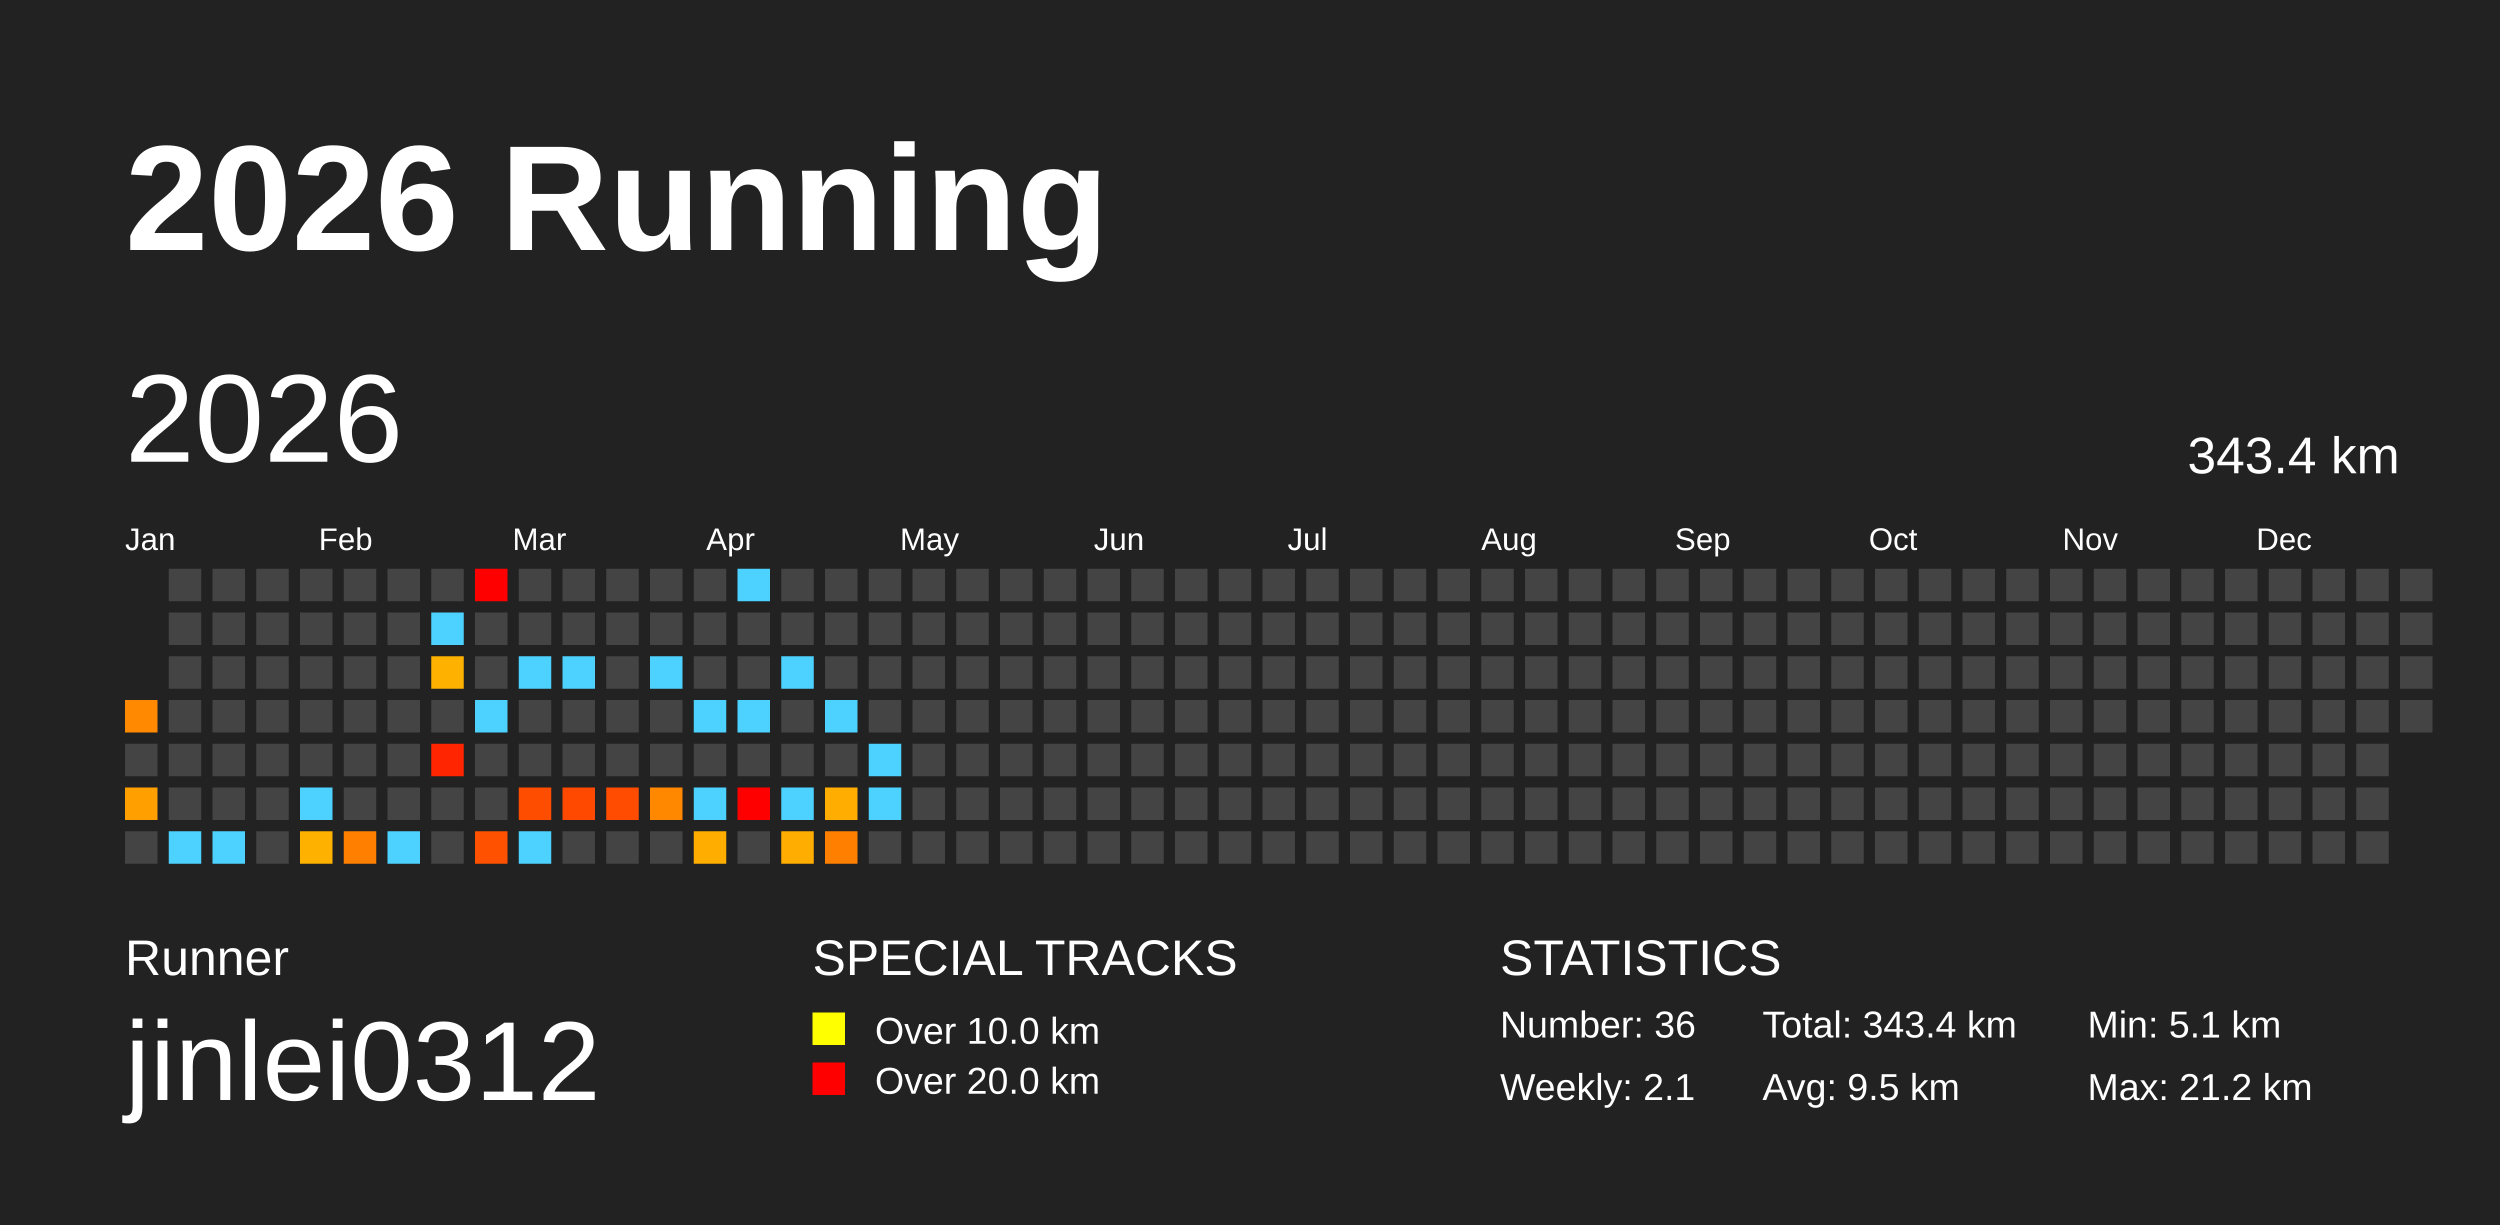
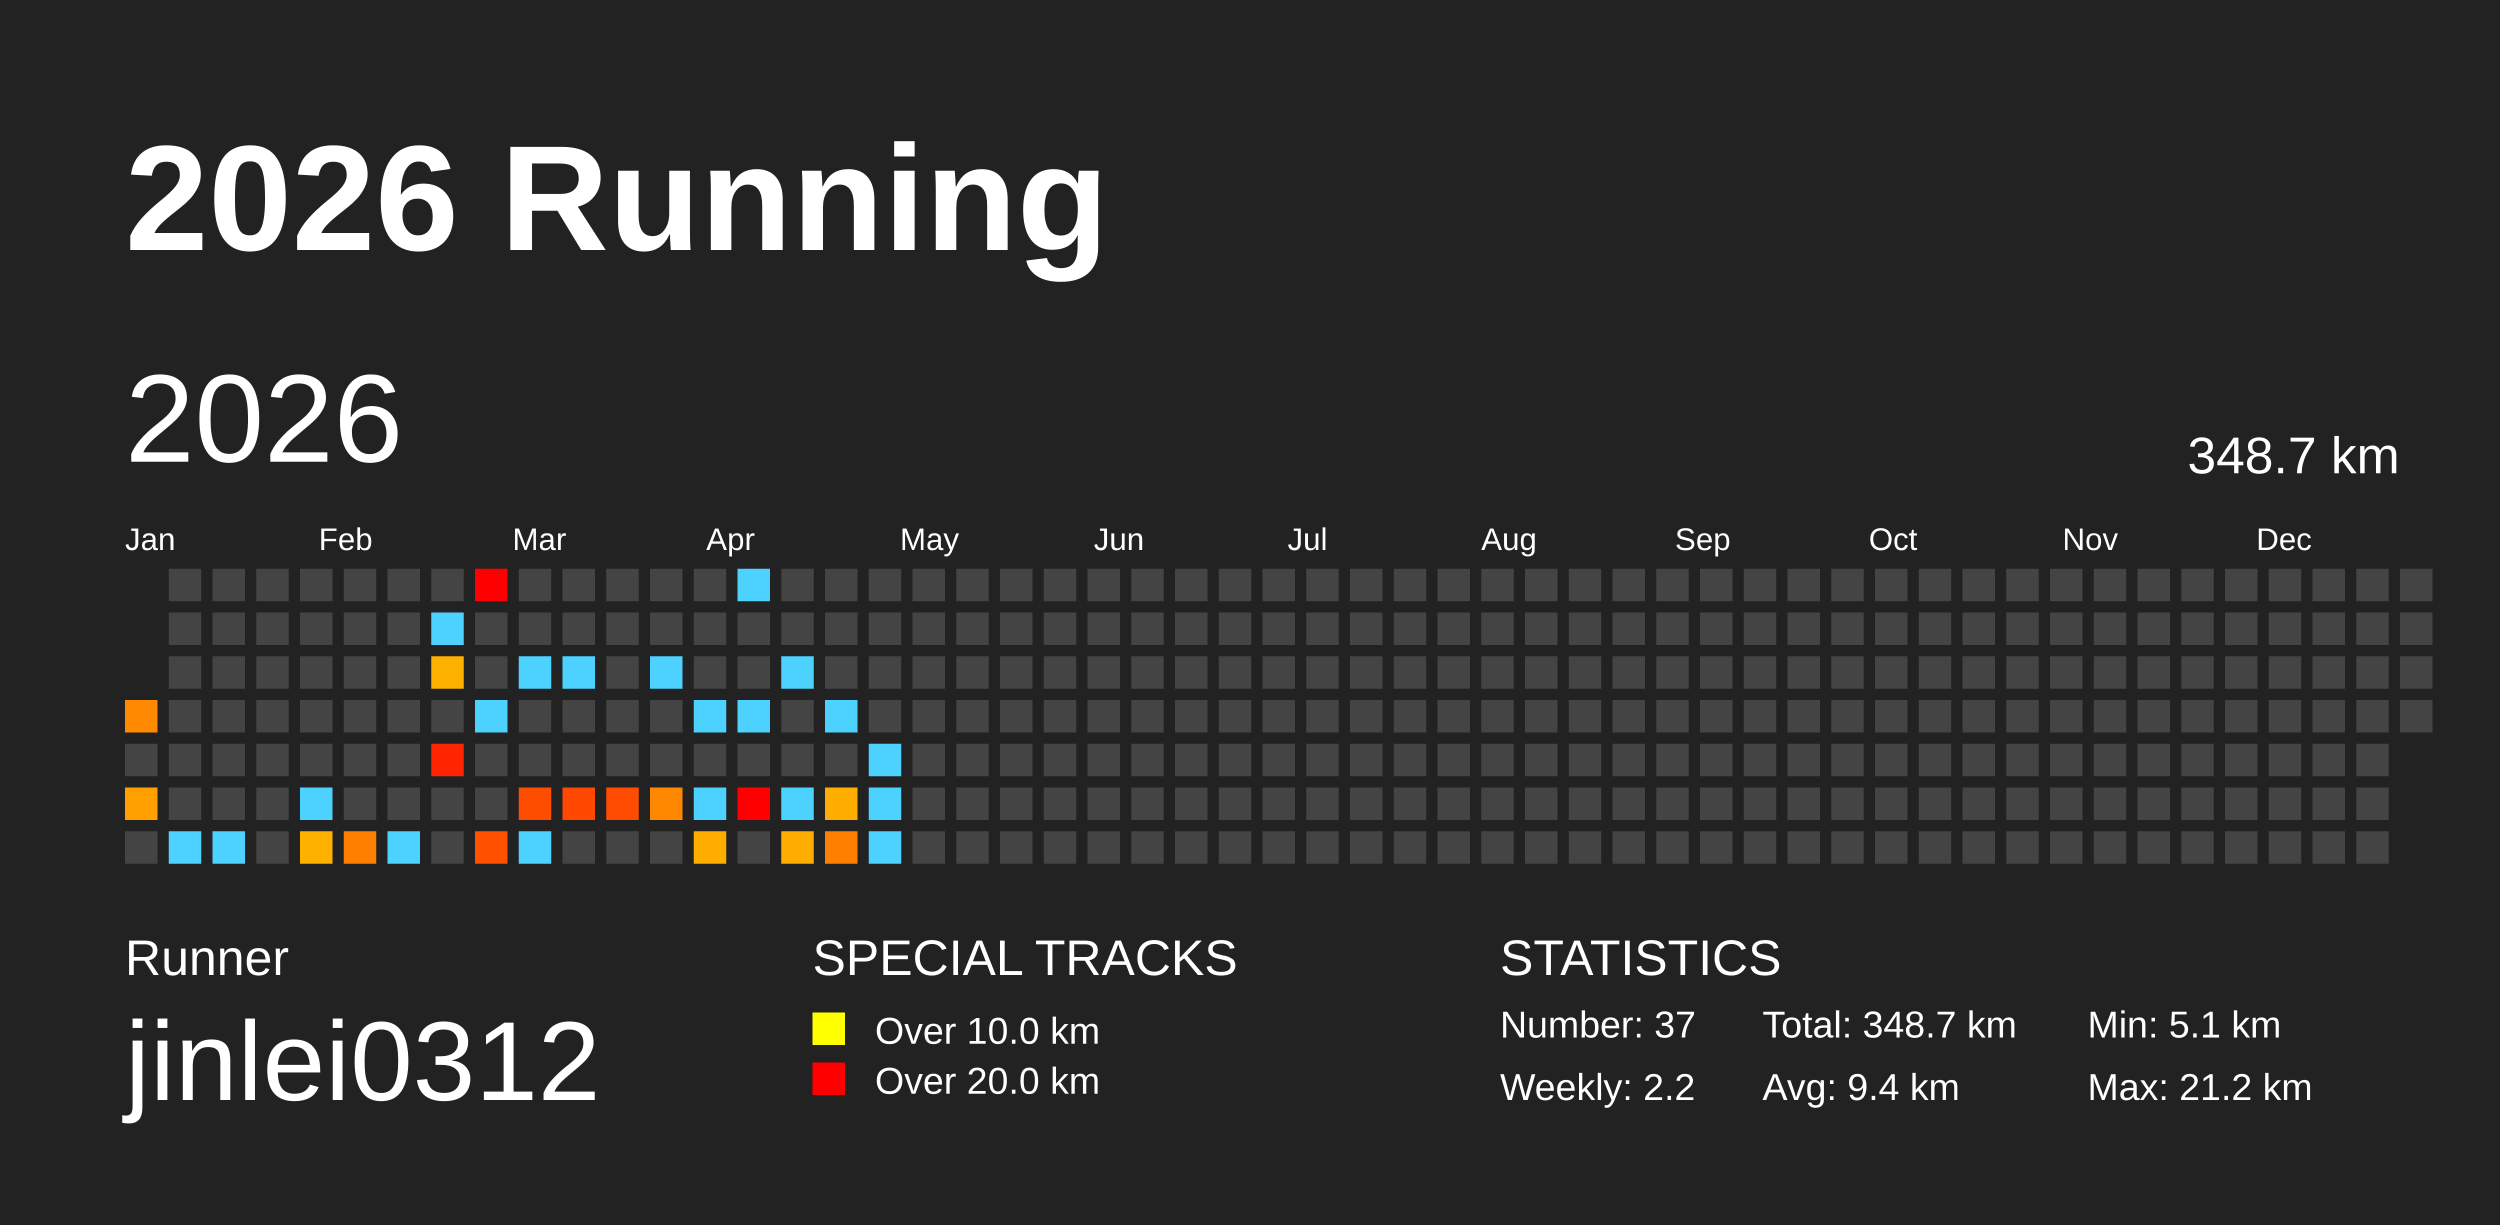
<svg xmlns="http://www.w3.org/2000/svg" baseProfile="full" height="98mm" version="1.1" viewBox="0,0,200,98" width="200mm">
  <defs />
  <rect fill="#222222" height="98" width="200" x="0" y="0" />
  <text fill="#FFFFFF" style="font-size:12px; font-family:Arial; font-weight:bold;" x="10" y="20">2026 Running</text>
  <text fill="#FFFFFF" style="font-size:4px; font-family:Arial" x="10" y="78">Runner</text>
  <text fill="#FFFFFF" style="font-size:9px; font-family:Arial" x="10" y="88">jinlei0312</text>
  <text fill="#FFFFFF" style="font-size:4px; font-family:Arial" x="65" y="78">SPECIAL TRACKS</text>
  <rect fill="yellow" height="2.6" width="2.6" x="65" y="81" />
  <text fill="#FFFFFF" style="font-size:3px; font-family:Arial" x="70" y="83.5">Over 10.0 km</text>
  <rect fill="red" height="2.6" width="2.6" x="65" y="85" />
  <text fill="#FFFFFF" style="font-size:3px; font-family:Arial" x="70" y="87.5">Over 20.0 km</text>
  <text fill="#FFFFFF" style="font-size:4px; font-family:Arial" x="120" y="78">STATISTICS</text>
-   <text fill="#FFFFFF" style="font-size:3px; font-family:Arial" x="120" y="83">Number: 36</text>
-   <text fill="#FFFFFF" style="font-size:3px; font-family:Arial" x="120" y="88">Weekly: 2.1</text>
-   <text fill="#FFFFFF" style="font-size:3px; font-family:Arial" x="141" y="83">Total: 343.4 km</text>
-   <text fill="#FFFFFF" style="font-size:3px; font-family:Arial" x="141" y="88">Avg: 9.5 km</text>
+   <text fill="#FFFFFF" style="font-size:3px; font-family:Arial" x="120" y="83">Number: 37</text>
+   <text fill="#FFFFFF" style="font-size:3px; font-family:Arial" x="120" y="88">Weekly: 2.2</text>
+   <text fill="#FFFFFF" style="font-size:3px; font-family:Arial" x="141" y="83">Total: 348.7 km</text>
+   <text fill="#FFFFFF" style="font-size:3px; font-family:Arial" x="141" y="88">Avg: 9.4 km</text>
  <text fill="#FFFFFF" style="font-size:3px; font-family:Arial" x="167" y="83">Min: 5.1 km</text>
  <text fill="#FFFFFF" style="font-size:3px; font-family:Arial" x="167" y="88">Max: 21.2 km</text>
  <text dominant-baseline="hanging" fill="#FFFFFF" style="font-size:10.0px; font-family:Arial;" x="10" y="30">2026</text>
-   <text dominant-baseline="hanging" fill="#FFFFFF" style="font-size:4.125px; font-family:Arial;" x="175" y="35">343.4 km</text>
+   <text dominant-baseline="hanging" fill="#FFFFFF" style="font-size:4.125px; font-family:Arial;" x="175" y="35">348.7 km</text>
  <text fill="#FFFFFF" style="font-size:2.5px; font-family:Arial" x="10.0" y="44">Jan</text>
  <text fill="#FFFFFF" style="font-size:2.5px; font-family:Arial" x="25.5" y="44">Feb</text>
  <text fill="#FFFFFF" style="font-size:2.5px; font-family:Arial" x="41.0" y="44">Mar</text>
  <text fill="#FFFFFF" style="font-size:2.5px; font-family:Arial" x="56.5" y="44">Apr</text>
  <text fill="#FFFFFF" style="font-size:2.5px; font-family:Arial" x="72.0" y="44">May</text>
  <text fill="#FFFFFF" style="font-size:2.5px; font-family:Arial" x="87.5" y="44">Jun</text>
  <text fill="#FFFFFF" style="font-size:2.5px; font-family:Arial" x="103.0" y="44">Jul</text>
  <text fill="#FFFFFF" style="font-size:2.5px; font-family:Arial" x="118.5" y="44">Aug</text>
  <text fill="#FFFFFF" style="font-size:2.5px; font-family:Arial" x="134.0" y="44">Sep</text>
  <text fill="#FFFFFF" style="font-size:2.5px; font-family:Arial" x="149.5" y="44">Oct</text>
  <text fill="#FFFFFF" style="font-size:2.5px; font-family:Arial" x="165.0" y="44">Nov</text>
  <text fill="#FFFFFF" style="font-size:2.5px; font-family:Arial" x="180.5" y="44">Dec</text>
  <rect fill="#ff8900" height="2.6" width="2.6" x="10.0" y="56.0" />
  <rect fill="#444444" height="2.6" width="2.6" x="10.0" y="59.5" />
  <rect fill="#ffa000" height="2.6" width="2.6" x="10.0" y="63.0" />
  <rect fill="#444444" height="2.6" width="2.6" x="10.0" y="66.5" />
  <rect fill="#444444" height="2.6" width="2.6" x="13.5" y="45.5" />
  <rect fill="#444444" height="2.6" width="2.6" x="13.5" y="49.0" />
  <rect fill="#444444" height="2.6" width="2.6" x="13.5" y="52.5" />
  <rect fill="#444444" height="2.6" width="2.6" x="13.5" y="56.0" />
  <rect fill="#444444" height="2.6" width="2.6" x="13.5" y="59.5" />
  <rect fill="#444444" height="2.6" width="2.6" x="13.5" y="63.0" />
  <rect fill="#4dd2ff" height="2.6" width="2.6" x="13.5" y="66.5" />
  <rect fill="#444444" height="2.6" width="2.6" x="17.0" y="45.5" />
  <rect fill="#444444" height="2.6" width="2.6" x="17.0" y="49.0" />
  <rect fill="#444444" height="2.6" width="2.6" x="17.0" y="52.5" />
  <rect fill="#444444" height="2.6" width="2.6" x="17.0" y="56.0" />
  <rect fill="#444444" height="2.6" width="2.6" x="17.0" y="59.5" />
  <rect fill="#444444" height="2.6" width="2.6" x="17.0" y="63.0" />
  <rect fill="#4dd2ff" height="2.6" width="2.6" x="17.0" y="66.5" />
  <rect fill="#444444" height="2.6" width="2.6" x="20.5" y="45.5" />
  <rect fill="#444444" height="2.6" width="2.6" x="20.5" y="49.0" />
  <rect fill="#444444" height="2.6" width="2.6" x="20.5" y="52.5" />
  <rect fill="#444444" height="2.6" width="2.6" x="20.5" y="56.0" />
  <rect fill="#444444" height="2.6" width="2.6" x="20.5" y="59.5" />
  <rect fill="#444444" height="2.6" width="2.6" x="20.5" y="63.0" />
  <rect fill="#444444" height="2.6" width="2.6" x="20.5" y="66.5" />
  <rect fill="#444444" height="2.6" width="2.6" x="24.0" y="45.5" />
  <rect fill="#444444" height="2.6" width="2.6" x="24.0" y="49.0" />
  <rect fill="#444444" height="2.6" width="2.6" x="24.0" y="52.5" />
  <rect fill="#444444" height="2.6" width="2.6" x="24.0" y="56.0" />
  <rect fill="#444444" height="2.6" width="2.6" x="24.0" y="59.5" />
  <rect fill="#4dd2ff" height="2.6" width="2.6" x="24.0" y="63.0" />
  <rect fill="#ffb100" height="2.6" width="2.6" x="24.0" y="66.5" />
  <rect fill="#444444" height="2.6" width="2.6" x="27.5" y="45.5" />
  <rect fill="#444444" height="2.6" width="2.6" x="27.5" y="49.0" />
  <rect fill="#444444" height="2.6" width="2.6" x="27.5" y="52.5" />
  <rect fill="#444444" height="2.6" width="2.6" x="27.5" y="56.0" />
  <rect fill="#444444" height="2.6" width="2.6" x="27.5" y="59.5" />
  <rect fill="#444444" height="2.6" width="2.6" x="27.5" y="63.0" />
  <rect fill="#ff8000" height="2.6" width="2.6" x="27.5" y="66.5" />
  <rect fill="#444444" height="2.6" width="2.6" x="31.0" y="45.5" />
  <rect fill="#444444" height="2.6" width="2.6" x="31.0" y="49.0" />
  <rect fill="#444444" height="2.6" width="2.6" x="31.0" y="52.5" />
  <rect fill="#444444" height="2.6" width="2.6" x="31.0" y="56.0" />
  <rect fill="#444444" height="2.6" width="2.6" x="31.0" y="59.5" />
  <rect fill="#444444" height="2.6" width="2.6" x="31.0" y="63.0" />
  <rect fill="#4dd2ff" height="2.6" width="2.6" x="31.0" y="66.5" />
  <rect fill="#444444" height="2.6" width="2.6" x="34.5" y="45.5" />
  <rect fill="#4dd2ff" height="2.6" width="2.6" x="34.5" y="49.0" />
  <rect fill="#ffb100" height="2.6" width="2.6" x="34.5" y="52.5" />
  <rect fill="#444444" height="2.6" width="2.6" x="34.5" y="56.0" />
  <rect fill="#ff2500" height="2.6" width="2.6" x="34.5" y="59.5" />
  <rect fill="#444444" height="2.6" width="2.6" x="34.5" y="63.0" />
  <rect fill="#444444" height="2.6" width="2.6" x="34.5" y="66.5" />
  <rect fill="red" height="2.6" width="2.6" x="38.0" y="45.5" />
  <rect fill="#444444" height="2.6" width="2.6" x="38.0" y="49.0" />
  <rect fill="#444444" height="2.6" width="2.6" x="38.0" y="52.5" />
  <rect fill="#4dd2ff" height="2.6" width="2.6" x="38.0" y="56.0" />
  <rect fill="#444444" height="2.6" width="2.6" x="38.0" y="59.5" />
  <rect fill="#444444" height="2.6" width="2.6" x="38.0" y="63.0" />
  <rect fill="#ff5100" height="2.6" width="2.6" x="38.0" y="66.5" />
  <rect fill="#444444" height="2.6" width="2.6" x="41.5" y="45.5" />
  <rect fill="#444444" height="2.6" width="2.6" x="41.5" y="49.0" />
  <rect fill="#4dd2ff" height="2.6" width="2.6" x="41.5" y="52.5" />
  <rect fill="#444444" height="2.6" width="2.6" x="41.5" y="56.0" />
  <rect fill="#444444" height="2.6" width="2.6" x="41.5" y="59.5" />
  <rect fill="#ff4d00" height="2.6" width="2.6" x="41.5" y="63.0" />
  <rect fill="#4dd2ff" height="2.6" width="2.6" x="41.5" y="66.5" />
  <rect fill="#444444" height="2.6" width="2.6" x="45.0" y="45.5" />
  <rect fill="#444444" height="2.6" width="2.6" x="45.0" y="49.0" />
  <rect fill="#4dd2ff" height="2.6" width="2.6" x="45.0" y="52.5" />
  <rect fill="#444444" height="2.6" width="2.6" x="45.0" y="56.0" />
  <rect fill="#444444" height="2.6" width="2.6" x="45.0" y="59.5" />
  <rect fill="#ff4800" height="2.6" width="2.6" x="45.0" y="63.0" />
  <rect fill="#444444" height="2.6" width="2.6" x="45.0" y="66.5" />
  <rect fill="#444444" height="2.6" width="2.6" x="48.5" y="45.5" />
  <rect fill="#444444" height="2.6" width="2.6" x="48.5" y="49.0" />
  <rect fill="#444444" height="2.6" width="2.6" x="48.5" y="52.5" />
  <rect fill="#444444" height="2.6" width="2.6" x="48.5" y="56.0" />
  <rect fill="#444444" height="2.6" width="2.6" x="48.5" y="59.5" />
  <rect fill="#ff4c00" height="2.6" width="2.6" x="48.5" y="63.0" />
  <rect fill="#444444" height="2.6" width="2.6" x="48.5" y="66.5" />
  <rect fill="#444444" height="2.6" width="2.6" x="52.0" y="45.5" />
  <rect fill="#444444" height="2.6" width="2.6" x="52.0" y="49.0" />
  <rect fill="#4dd2ff" height="2.6" width="2.6" x="52.0" y="52.5" />
  <rect fill="#444444" height="2.6" width="2.6" x="52.0" y="56.0" />
  <rect fill="#444444" height="2.6" width="2.6" x="52.0" y="59.5" />
  <rect fill="#ff8800" height="2.6" width="2.6" x="52.0" y="63.0" />
  <rect fill="#444444" height="2.6" width="2.6" x="52.0" y="66.5" />
  <rect fill="#444444" height="2.6" width="2.6" x="55.5" y="45.5" />
  <rect fill="#444444" height="2.6" width="2.6" x="55.5" y="49.0" />
  <rect fill="#444444" height="2.6" width="2.6" x="55.5" y="52.5" />
  <rect fill="#4dd2ff" height="2.6" width="2.6" x="55.5" y="56.0" />
  <rect fill="#444444" height="2.6" width="2.6" x="55.5" y="59.5" />
  <rect fill="#4dd2ff" height="2.6" width="2.6" x="55.5" y="63.0" />
  <rect fill="#ffae00" height="2.6" width="2.6" x="55.5" y="66.5" />
  <rect fill="#4dd2ff" height="2.6" width="2.6" x="59.0" y="45.5" />
  <rect fill="#444444" height="2.6" width="2.6" x="59.0" y="49.0" />
  <rect fill="#444444" height="2.6" width="2.6" x="59.0" y="52.5" />
  <rect fill="#4dd2ff" height="2.6" width="2.6" x="59.0" y="56.0" />
  <rect fill="#444444" height="2.6" width="2.6" x="59.0" y="59.5" />
  <rect fill="red" height="2.6" width="2.6" x="59.0" y="63.0" />
  <rect fill="#444444" height="2.6" width="2.6" x="59.0" y="66.5" />
  <rect fill="#444444" height="2.6" width="2.6" x="62.5" y="45.5" />
  <rect fill="#444444" height="2.6" width="2.6" x="62.5" y="49.0" />
  <rect fill="#4dd2ff" height="2.6" width="2.6" x="62.5" y="52.5" />
  <rect fill="#444444" height="2.6" width="2.6" x="62.5" y="56.0" />
  <rect fill="#444444" height="2.6" width="2.6" x="62.5" y="59.5" />
  <rect fill="#4dd2ff" height="2.6" width="2.6" x="62.5" y="63.0" />
  <rect fill="#ffad00" height="2.6" width="2.6" x="62.5" y="66.5" />
  <rect fill="#444444" height="2.6" width="2.6" x="66.0" y="45.5" />
  <rect fill="#444444" height="2.6" width="2.6" x="66.0" y="49.0" />
  <rect fill="#444444" height="2.6" width="2.6" x="66.0" y="52.5" />
  <rect fill="#4dd2ff" height="2.6" width="2.6" x="66.0" y="56.0" />
  <rect fill="#444444" height="2.6" width="2.6" x="66.0" y="59.5" />
  <rect fill="#ffad00" height="2.6" width="2.6" x="66.0" y="63.0" />
  <rect fill="#ff8000" height="2.6" width="2.6" x="66.0" y="66.5" />
  <rect fill="#444444" height="2.6" width="2.6" x="69.5" y="45.5" />
  <rect fill="#444444" height="2.6" width="2.6" x="69.5" y="49.0" />
  <rect fill="#444444" height="2.6" width="2.6" x="69.5" y="52.5" />
  <rect fill="#444444" height="2.6" width="2.6" x="69.5" y="56.0" />
  <rect fill="#4dd2ff" height="2.6" width="2.6" x="69.5" y="59.5" />
  <rect fill="#4dd2ff" height="2.6" width="2.6" x="69.5" y="63.0" />
-   <rect fill="#444444" height="2.6" width="2.6" x="69.5" y="66.5" />
+   <rect fill="#4dd2ff" height="2.6" width="2.6" x="69.5" y="66.5" />
  <rect fill="#444444" height="2.6" width="2.6" x="73.0" y="45.5" />
  <rect fill="#444444" height="2.6" width="2.6" x="73.0" y="49.0" />
  <rect fill="#444444" height="2.6" width="2.6" x="73.0" y="52.5" />
  <rect fill="#444444" height="2.6" width="2.6" x="73.0" y="56.0" />
  <rect fill="#444444" height="2.6" width="2.6" x="73.0" y="59.5" />
  <rect fill="#444444" height="2.6" width="2.6" x="73.0" y="63.0" />
  <rect fill="#444444" height="2.6" width="2.6" x="73.0" y="66.5" />
  <rect fill="#444444" height="2.6" width="2.6" x="76.5" y="45.5" />
  <rect fill="#444444" height="2.6" width="2.6" x="76.5" y="49.0" />
  <rect fill="#444444" height="2.6" width="2.6" x="76.5" y="52.5" />
  <rect fill="#444444" height="2.6" width="2.6" x="76.5" y="56.0" />
  <rect fill="#444444" height="2.6" width="2.6" x="76.5" y="59.5" />
  <rect fill="#444444" height="2.6" width="2.6" x="76.5" y="63.0" />
  <rect fill="#444444" height="2.6" width="2.6" x="76.5" y="66.5" />
  <rect fill="#444444" height="2.6" width="2.6" x="80.0" y="45.5" />
  <rect fill="#444444" height="2.6" width="2.6" x="80.0" y="49.0" />
  <rect fill="#444444" height="2.6" width="2.6" x="80.0" y="52.5" />
  <rect fill="#444444" height="2.6" width="2.6" x="80.0" y="56.0" />
  <rect fill="#444444" height="2.6" width="2.6" x="80.0" y="59.5" />
  <rect fill="#444444" height="2.6" width="2.6" x="80.0" y="63.0" />
  <rect fill="#444444" height="2.6" width="2.6" x="80.0" y="66.5" />
  <rect fill="#444444" height="2.6" width="2.6" x="83.5" y="45.5" />
  <rect fill="#444444" height="2.6" width="2.6" x="83.5" y="49.0" />
  <rect fill="#444444" height="2.6" width="2.6" x="83.5" y="52.5" />
  <rect fill="#444444" height="2.6" width="2.6" x="83.5" y="56.0" />
  <rect fill="#444444" height="2.6" width="2.6" x="83.5" y="59.5" />
  <rect fill="#444444" height="2.6" width="2.6" x="83.5" y="63.0" />
  <rect fill="#444444" height="2.6" width="2.6" x="83.5" y="66.5" />
  <rect fill="#444444" height="2.6" width="2.6" x="87.0" y="45.5" />
  <rect fill="#444444" height="2.6" width="2.6" x="87.0" y="49.0" />
  <rect fill="#444444" height="2.6" width="2.6" x="87.0" y="52.5" />
  <rect fill="#444444" height="2.6" width="2.6" x="87.0" y="56.0" />
  <rect fill="#444444" height="2.6" width="2.6" x="87.0" y="59.5" />
  <rect fill="#444444" height="2.6" width="2.6" x="87.0" y="63.0" />
  <rect fill="#444444" height="2.6" width="2.6" x="87.0" y="66.5" />
  <rect fill="#444444" height="2.6" width="2.6" x="90.5" y="45.5" />
  <rect fill="#444444" height="2.6" width="2.6" x="90.5" y="49.0" />
  <rect fill="#444444" height="2.6" width="2.6" x="90.5" y="52.5" />
  <rect fill="#444444" height="2.6" width="2.6" x="90.5" y="56.0" />
  <rect fill="#444444" height="2.6" width="2.6" x="90.5" y="59.5" />
  <rect fill="#444444" height="2.6" width="2.6" x="90.5" y="63.0" />
  <rect fill="#444444" height="2.6" width="2.6" x="90.5" y="66.5" />
  <rect fill="#444444" height="2.6" width="2.6" x="94.0" y="45.5" />
  <rect fill="#444444" height="2.6" width="2.6" x="94.0" y="49.0" />
  <rect fill="#444444" height="2.6" width="2.6" x="94.0" y="52.5" />
  <rect fill="#444444" height="2.6" width="2.6" x="94.0" y="56.0" />
  <rect fill="#444444" height="2.6" width="2.6" x="94.0" y="59.5" />
  <rect fill="#444444" height="2.6" width="2.6" x="94.0" y="63.0" />
  <rect fill="#444444" height="2.6" width="2.6" x="94.0" y="66.5" />
  <rect fill="#444444" height="2.6" width="2.6" x="97.5" y="45.5" />
  <rect fill="#444444" height="2.6" width="2.6" x="97.5" y="49.0" />
  <rect fill="#444444" height="2.6" width="2.6" x="97.5" y="52.5" />
  <rect fill="#444444" height="2.6" width="2.6" x="97.5" y="56.0" />
  <rect fill="#444444" height="2.6" width="2.6" x="97.5" y="59.5" />
  <rect fill="#444444" height="2.6" width="2.6" x="97.5" y="63.0" />
  <rect fill="#444444" height="2.6" width="2.6" x="97.5" y="66.5" />
  <rect fill="#444444" height="2.6" width="2.6" x="101.0" y="45.5" />
  <rect fill="#444444" height="2.6" width="2.6" x="101.0" y="49.0" />
  <rect fill="#444444" height="2.6" width="2.6" x="101.0" y="52.5" />
  <rect fill="#444444" height="2.6" width="2.6" x="101.0" y="56.0" />
  <rect fill="#444444" height="2.6" width="2.6" x="101.0" y="59.5" />
  <rect fill="#444444" height="2.6" width="2.6" x="101.0" y="63.0" />
  <rect fill="#444444" height="2.6" width="2.6" x="101.0" y="66.5" />
  <rect fill="#444444" height="2.6" width="2.6" x="104.5" y="45.5" />
  <rect fill="#444444" height="2.6" width="2.6" x="104.5" y="49.0" />
  <rect fill="#444444" height="2.6" width="2.6" x="104.5" y="52.5" />
  <rect fill="#444444" height="2.6" width="2.6" x="104.5" y="56.0" />
  <rect fill="#444444" height="2.6" width="2.6" x="104.5" y="59.5" />
  <rect fill="#444444" height="2.6" width="2.6" x="104.5" y="63.0" />
  <rect fill="#444444" height="2.6" width="2.6" x="104.5" y="66.5" />
  <rect fill="#444444" height="2.6" width="2.6" x="108.0" y="45.5" />
  <rect fill="#444444" height="2.6" width="2.6" x="108.0" y="49.0" />
  <rect fill="#444444" height="2.6" width="2.6" x="108.0" y="52.5" />
  <rect fill="#444444" height="2.6" width="2.6" x="108.0" y="56.0" />
  <rect fill="#444444" height="2.6" width="2.6" x="108.0" y="59.5" />
  <rect fill="#444444" height="2.6" width="2.6" x="108.0" y="63.0" />
  <rect fill="#444444" height="2.6" width="2.6" x="108.0" y="66.5" />
  <rect fill="#444444" height="2.6" width="2.6" x="111.5" y="45.5" />
  <rect fill="#444444" height="2.6" width="2.6" x="111.5" y="49.0" />
  <rect fill="#444444" height="2.6" width="2.6" x="111.5" y="52.5" />
  <rect fill="#444444" height="2.6" width="2.6" x="111.5" y="56.0" />
  <rect fill="#444444" height="2.6" width="2.6" x="111.5" y="59.5" />
  <rect fill="#444444" height="2.6" width="2.6" x="111.5" y="63.0" />
  <rect fill="#444444" height="2.6" width="2.6" x="111.5" y="66.5" />
  <rect fill="#444444" height="2.6" width="2.6" x="115.0" y="45.5" />
  <rect fill="#444444" height="2.6" width="2.6" x="115.0" y="49.0" />
  <rect fill="#444444" height="2.6" width="2.6" x="115.0" y="52.5" />
  <rect fill="#444444" height="2.6" width="2.6" x="115.0" y="56.0" />
  <rect fill="#444444" height="2.6" width="2.6" x="115.0" y="59.5" />
  <rect fill="#444444" height="2.6" width="2.6" x="115.0" y="63.0" />
  <rect fill="#444444" height="2.6" width="2.6" x="115.0" y="66.5" />
  <rect fill="#444444" height="2.6" width="2.6" x="118.5" y="45.5" />
  <rect fill="#444444" height="2.6" width="2.6" x="118.5" y="49.0" />
  <rect fill="#444444" height="2.6" width="2.6" x="118.5" y="52.5" />
  <rect fill="#444444" height="2.6" width="2.6" x="118.5" y="56.0" />
  <rect fill="#444444" height="2.6" width="2.6" x="118.5" y="59.5" />
  <rect fill="#444444" height="2.6" width="2.6" x="118.5" y="63.0" />
  <rect fill="#444444" height="2.6" width="2.6" x="118.5" y="66.5" />
  <rect fill="#444444" height="2.6" width="2.6" x="122.0" y="45.5" />
  <rect fill="#444444" height="2.6" width="2.6" x="122.0" y="49.0" />
  <rect fill="#444444" height="2.6" width="2.6" x="122.0" y="52.5" />
  <rect fill="#444444" height="2.6" width="2.6" x="122.0" y="56.0" />
  <rect fill="#444444" height="2.6" width="2.6" x="122.0" y="59.5" />
  <rect fill="#444444" height="2.6" width="2.6" x="122.0" y="63.0" />
  <rect fill="#444444" height="2.6" width="2.6" x="122.0" y="66.5" />
  <rect fill="#444444" height="2.6" width="2.6" x="125.5" y="45.5" />
  <rect fill="#444444" height="2.6" width="2.6" x="125.5" y="49.0" />
  <rect fill="#444444" height="2.6" width="2.6" x="125.5" y="52.5" />
  <rect fill="#444444" height="2.6" width="2.6" x="125.5" y="56.0" />
  <rect fill="#444444" height="2.6" width="2.6" x="125.5" y="59.5" />
  <rect fill="#444444" height="2.6" width="2.6" x="125.5" y="63.0" />
  <rect fill="#444444" height="2.6" width="2.6" x="125.5" y="66.5" />
  <rect fill="#444444" height="2.6" width="2.6" x="129.0" y="45.5" />
  <rect fill="#444444" height="2.6" width="2.6" x="129.0" y="49.0" />
  <rect fill="#444444" height="2.6" width="2.6" x="129.0" y="52.5" />
  <rect fill="#444444" height="2.6" width="2.6" x="129.0" y="56.0" />
  <rect fill="#444444" height="2.6" width="2.6" x="129.0" y="59.5" />
  <rect fill="#444444" height="2.6" width="2.6" x="129.0" y="63.0" />
  <rect fill="#444444" height="2.6" width="2.6" x="129.0" y="66.5" />
  <rect fill="#444444" height="2.6" width="2.6" x="132.5" y="45.5" />
  <rect fill="#444444" height="2.6" width="2.6" x="132.5" y="49.0" />
  <rect fill="#444444" height="2.6" width="2.6" x="132.5" y="52.5" />
  <rect fill="#444444" height="2.6" width="2.6" x="132.5" y="56.0" />
  <rect fill="#444444" height="2.6" width="2.6" x="132.5" y="59.5" />
  <rect fill="#444444" height="2.6" width="2.6" x="132.5" y="63.0" />
  <rect fill="#444444" height="2.6" width="2.6" x="132.5" y="66.5" />
  <rect fill="#444444" height="2.6" width="2.6" x="136.0" y="45.5" />
  <rect fill="#444444" height="2.6" width="2.6" x="136.0" y="49.0" />
  <rect fill="#444444" height="2.6" width="2.6" x="136.0" y="52.5" />
  <rect fill="#444444" height="2.6" width="2.6" x="136.0" y="56.0" />
  <rect fill="#444444" height="2.6" width="2.6" x="136.0" y="59.5" />
  <rect fill="#444444" height="2.6" width="2.6" x="136.0" y="63.0" />
  <rect fill="#444444" height="2.6" width="2.6" x="136.0" y="66.5" />
  <rect fill="#444444" height="2.6" width="2.6" x="139.5" y="45.5" />
  <rect fill="#444444" height="2.6" width="2.6" x="139.5" y="49.0" />
  <rect fill="#444444" height="2.6" width="2.6" x="139.5" y="52.5" />
  <rect fill="#444444" height="2.6" width="2.6" x="139.5" y="56.0" />
  <rect fill="#444444" height="2.6" width="2.6" x="139.5" y="59.5" />
  <rect fill="#444444" height="2.6" width="2.6" x="139.5" y="63.0" />
  <rect fill="#444444" height="2.6" width="2.6" x="139.5" y="66.5" />
  <rect fill="#444444" height="2.6" width="2.6" x="143.0" y="45.5" />
  <rect fill="#444444" height="2.6" width="2.6" x="143.0" y="49.0" />
  <rect fill="#444444" height="2.6" width="2.6" x="143.0" y="52.5" />
  <rect fill="#444444" height="2.6" width="2.6" x="143.0" y="56.0" />
  <rect fill="#444444" height="2.6" width="2.6" x="143.0" y="59.5" />
  <rect fill="#444444" height="2.6" width="2.6" x="143.0" y="63.0" />
  <rect fill="#444444" height="2.6" width="2.6" x="143.0" y="66.5" />
  <rect fill="#444444" height="2.6" width="2.6" x="146.5" y="45.5" />
  <rect fill="#444444" height="2.6" width="2.6" x="146.5" y="49.0" />
  <rect fill="#444444" height="2.6" width="2.6" x="146.5" y="52.5" />
  <rect fill="#444444" height="2.6" width="2.6" x="146.5" y="56.0" />
  <rect fill="#444444" height="2.6" width="2.6" x="146.5" y="59.5" />
  <rect fill="#444444" height="2.6" width="2.6" x="146.5" y="63.0" />
  <rect fill="#444444" height="2.6" width="2.6" x="146.5" y="66.5" />
  <rect fill="#444444" height="2.6" width="2.6" x="150.0" y="45.5" />
  <rect fill="#444444" height="2.6" width="2.6" x="150.0" y="49.0" />
  <rect fill="#444444" height="2.6" width="2.6" x="150.0" y="52.5" />
  <rect fill="#444444" height="2.6" width="2.6" x="150.0" y="56.0" />
  <rect fill="#444444" height="2.6" width="2.6" x="150.0" y="59.5" />
  <rect fill="#444444" height="2.6" width="2.6" x="150.0" y="63.0" />
  <rect fill="#444444" height="2.6" width="2.6" x="150.0" y="66.5" />
  <rect fill="#444444" height="2.6" width="2.6" x="153.5" y="45.5" />
  <rect fill="#444444" height="2.6" width="2.6" x="153.5" y="49.0" />
  <rect fill="#444444" height="2.6" width="2.6" x="153.5" y="52.5" />
  <rect fill="#444444" height="2.6" width="2.6" x="153.5" y="56.0" />
  <rect fill="#444444" height="2.6" width="2.6" x="153.5" y="59.5" />
  <rect fill="#444444" height="2.6" width="2.6" x="153.5" y="63.0" />
  <rect fill="#444444" height="2.6" width="2.6" x="153.5" y="66.5" />
  <rect fill="#444444" height="2.6" width="2.6" x="157.0" y="45.5" />
  <rect fill="#444444" height="2.6" width="2.6" x="157.0" y="49.0" />
  <rect fill="#444444" height="2.6" width="2.6" x="157.0" y="52.5" />
  <rect fill="#444444" height="2.6" width="2.6" x="157.0" y="56.0" />
  <rect fill="#444444" height="2.6" width="2.6" x="157.0" y="59.5" />
  <rect fill="#444444" height="2.6" width="2.6" x="157.0" y="63.0" />
  <rect fill="#444444" height="2.6" width="2.6" x="157.0" y="66.5" />
  <rect fill="#444444" height="2.6" width="2.6" x="160.5" y="45.5" />
  <rect fill="#444444" height="2.6" width="2.6" x="160.5" y="49.0" />
  <rect fill="#444444" height="2.6" width="2.6" x="160.5" y="52.5" />
  <rect fill="#444444" height="2.6" width="2.6" x="160.5" y="56.0" />
  <rect fill="#444444" height="2.6" width="2.6" x="160.5" y="59.5" />
  <rect fill="#444444" height="2.6" width="2.6" x="160.5" y="63.0" />
  <rect fill="#444444" height="2.6" width="2.6" x="160.5" y="66.5" />
  <rect fill="#444444" height="2.6" width="2.6" x="164.0" y="45.5" />
  <rect fill="#444444" height="2.6" width="2.6" x="164.0" y="49.0" />
  <rect fill="#444444" height="2.6" width="2.6" x="164.0" y="52.5" />
  <rect fill="#444444" height="2.6" width="2.6" x="164.0" y="56.0" />
  <rect fill="#444444" height="2.6" width="2.6" x="164.0" y="59.5" />
  <rect fill="#444444" height="2.6" width="2.6" x="164.0" y="63.0" />
  <rect fill="#444444" height="2.6" width="2.6" x="164.0" y="66.5" />
  <rect fill="#444444" height="2.6" width="2.6" x="167.5" y="45.5" />
  <rect fill="#444444" height="2.6" width="2.6" x="167.5" y="49.0" />
  <rect fill="#444444" height="2.6" width="2.6" x="167.5" y="52.5" />
  <rect fill="#444444" height="2.6" width="2.6" x="167.5" y="56.0" />
  <rect fill="#444444" height="2.6" width="2.6" x="167.5" y="59.5" />
  <rect fill="#444444" height="2.6" width="2.6" x="167.5" y="63.0" />
  <rect fill="#444444" height="2.6" width="2.6" x="167.5" y="66.5" />
  <rect fill="#444444" height="2.6" width="2.6" x="171.0" y="45.5" />
  <rect fill="#444444" height="2.6" width="2.6" x="171.0" y="49.0" />
  <rect fill="#444444" height="2.6" width="2.6" x="171.0" y="52.5" />
  <rect fill="#444444" height="2.6" width="2.6" x="171.0" y="56.0" />
  <rect fill="#444444" height="2.6" width="2.6" x="171.0" y="59.5" />
  <rect fill="#444444" height="2.6" width="2.6" x="171.0" y="63.0" />
  <rect fill="#444444" height="2.6" width="2.6" x="171.0" y="66.5" />
  <rect fill="#444444" height="2.6" width="2.6" x="174.5" y="45.5" />
  <rect fill="#444444" height="2.6" width="2.6" x="174.5" y="49.0" />
  <rect fill="#444444" height="2.6" width="2.6" x="174.5" y="52.5" />
  <rect fill="#444444" height="2.6" width="2.6" x="174.5" y="56.0" />
  <rect fill="#444444" height="2.6" width="2.6" x="174.5" y="59.5" />
  <rect fill="#444444" height="2.6" width="2.6" x="174.5" y="63.0" />
  <rect fill="#444444" height="2.6" width="2.6" x="174.5" y="66.5" />
  <rect fill="#444444" height="2.6" width="2.6" x="178.0" y="45.5" />
  <rect fill="#444444" height="2.6" width="2.6" x="178.0" y="49.0" />
  <rect fill="#444444" height="2.6" width="2.6" x="178.0" y="52.5" />
  <rect fill="#444444" height="2.6" width="2.6" x="178.0" y="56.0" />
  <rect fill="#444444" height="2.6" width="2.6" x="178.0" y="59.5" />
  <rect fill="#444444" height="2.6" width="2.6" x="178.0" y="63.0" />
  <rect fill="#444444" height="2.6" width="2.6" x="178.0" y="66.5" />
  <rect fill="#444444" height="2.6" width="2.6" x="181.5" y="45.5" />
  <rect fill="#444444" height="2.6" width="2.6" x="181.5" y="49.0" />
  <rect fill="#444444" height="2.6" width="2.6" x="181.5" y="52.5" />
  <rect fill="#444444" height="2.6" width="2.6" x="181.5" y="56.0" />
  <rect fill="#444444" height="2.6" width="2.6" x="181.5" y="59.5" />
  <rect fill="#444444" height="2.6" width="2.6" x="181.5" y="63.0" />
  <rect fill="#444444" height="2.6" width="2.6" x="181.5" y="66.5" />
  <rect fill="#444444" height="2.6" width="2.6" x="185.0" y="45.5" />
  <rect fill="#444444" height="2.6" width="2.6" x="185.0" y="49.0" />
  <rect fill="#444444" height="2.6" width="2.6" x="185.0" y="52.5" />
  <rect fill="#444444" height="2.6" width="2.6" x="185.0" y="56.0" />
  <rect fill="#444444" height="2.6" width="2.6" x="185.0" y="59.5" />
  <rect fill="#444444" height="2.6" width="2.6" x="185.0" y="63.0" />
  <rect fill="#444444" height="2.6" width="2.6" x="185.0" y="66.5" />
  <rect fill="#444444" height="2.6" width="2.6" x="188.5" y="45.5" />
  <rect fill="#444444" height="2.6" width="2.6" x="188.5" y="49.0" />
  <rect fill="#444444" height="2.6" width="2.6" x="188.5" y="52.5" />
  <rect fill="#444444" height="2.6" width="2.6" x="188.5" y="56.0" />
  <rect fill="#444444" height="2.6" width="2.6" x="188.5" y="59.5" />
  <rect fill="#444444" height="2.6" width="2.6" x="188.5" y="63.0" />
  <rect fill="#444444" height="2.6" width="2.6" x="188.5" y="66.5" />
  <rect fill="#444444" height="2.6" width="2.6" x="192.0" y="45.5" />
  <rect fill="#444444" height="2.6" width="2.6" x="192.0" y="49.0" />
  <rect fill="#444444" height="2.6" width="2.6" x="192.0" y="52.5" />
  <rect fill="#444444" height="2.6" width="2.6" x="192.0" y="56.0" />
</svg>
